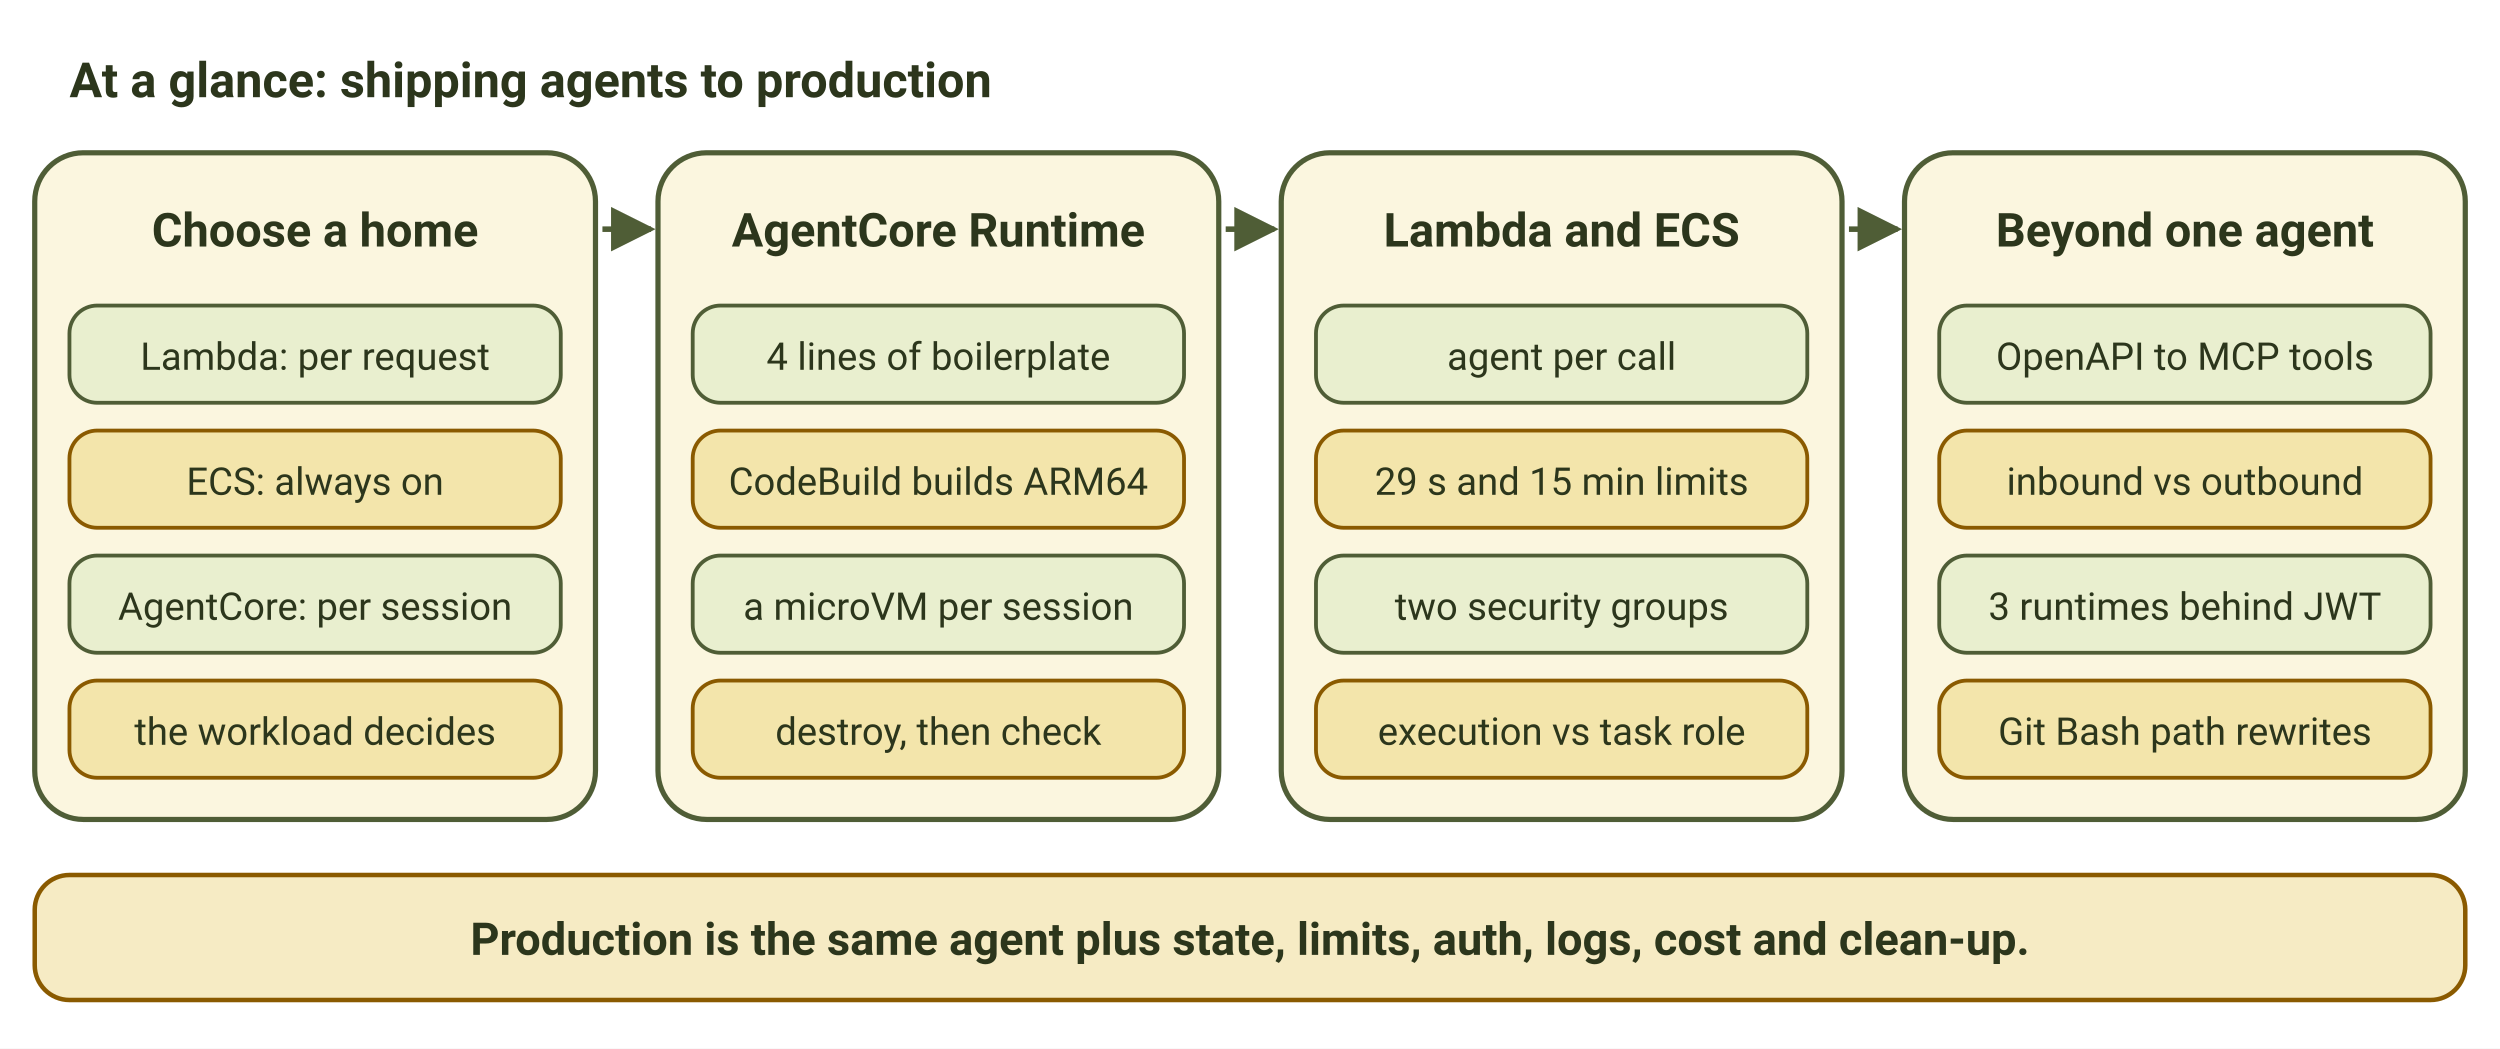
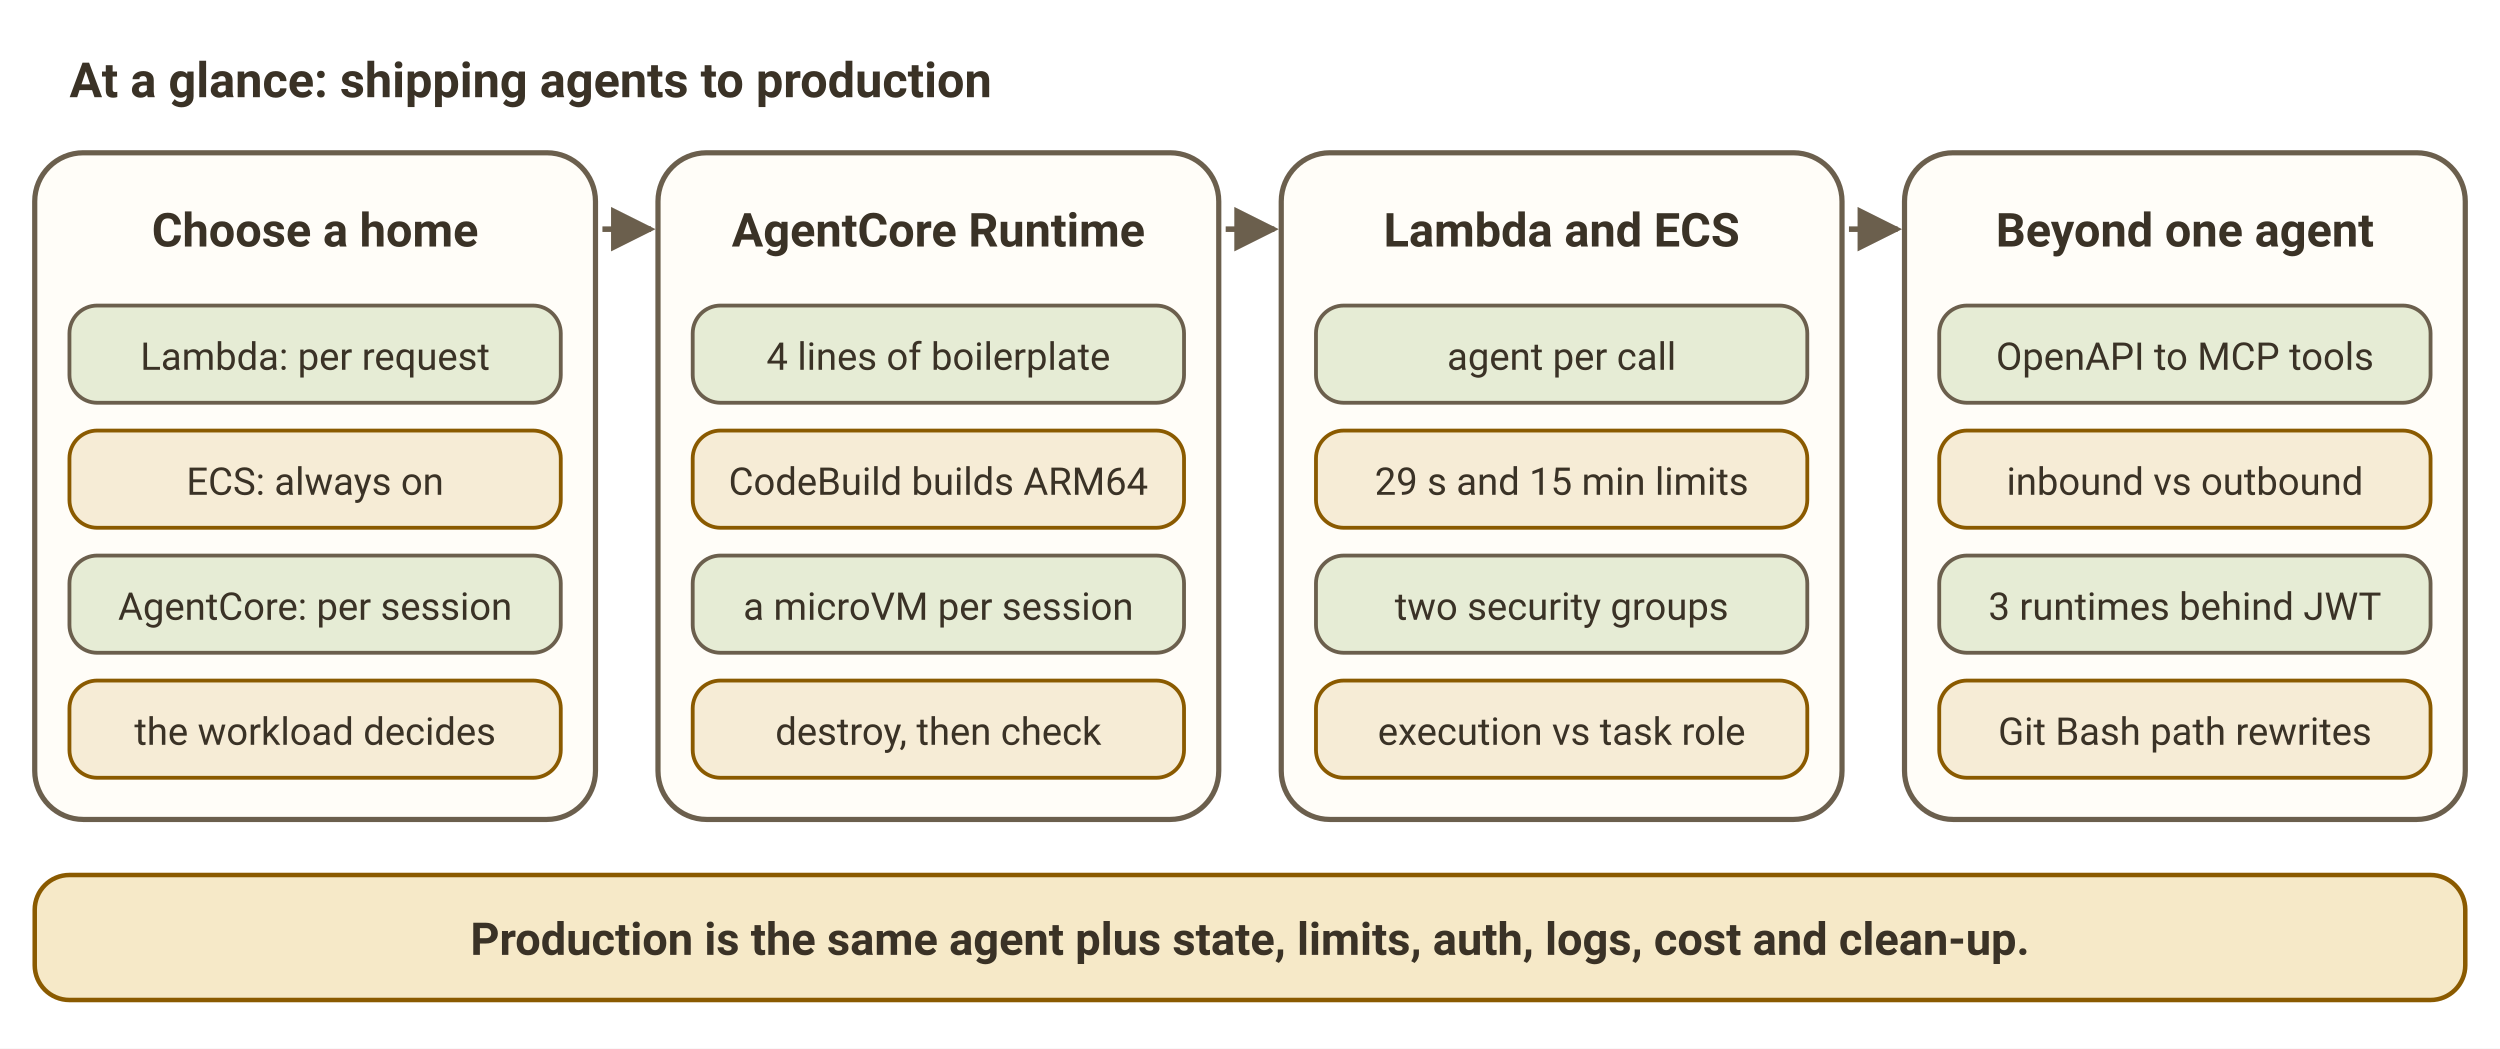
<svg xmlns="http://www.w3.org/2000/svg" viewBox="0 0 720 302" width="720" height="302" font-family="system-ui, -apple-system, 'Segoe UI', Roboto, Helvetica, Arial, sans-serif" role="img">
  <defs>
    <marker id="ah-4f5d36" viewBox="0 0 10 10" refX="9" refY="5" markerWidth="8" markerHeight="8" orient="auto-start-reverse">
-       <path d="M0 0 L10 5 L0 10 z" fill="#4f5d36" />
+       <path d="M0 0 L10 5 L0 10 z" fill="#6b5f4d" />
    </marker>
  </defs>
  <rect width="720" height="302" fill="#ffffff" />
-   <text x="20" y="28" font-size="14" font-weight="700" fill="#2c361c" text-anchor="start">At a glance: shipping agents to production</text>
-   <rect x="10" y="44" width="161.5" height="192" rx="14" fill="#fbf6df" stroke="#4f5d36" stroke-width="1.5" />
-   <text x="90.75" y="71" font-size="13.5" font-weight="700" fill="#2c361c" text-anchor="middle">Choose a home</text>
-   <rect x="20" y="88" width="141.5" height="28" rx="8" fill="#e9efcf" stroke="#4f5d36" stroke-width="1.1" />
-   <text x="90.75" y="106.5" font-size="11" font-weight="400" fill="#2c361c" text-anchor="middle">Lambda: per request</text>
-   <rect x="20" y="124" width="141.5" height="28" rx="8" fill="#f3e5ab" stroke="#8a5a00" stroke-width="1.1" />
-   <text x="90.75" y="142.5" font-size="11" font-weight="400" fill="#2c361c" text-anchor="middle">ECS: always on</text>
-   <rect x="20" y="160" width="141.5" height="28" rx="8" fill="#e9efcf" stroke="#4f5d36" stroke-width="1.1" />
-   <text x="90.75" y="178.5" font-size="11" font-weight="400" fill="#2c361c" text-anchor="middle">AgentCore: per session</text>
-   <rect x="20" y="196" width="141.5" height="28" rx="8" fill="#f3e5ab" stroke="#8a5a00" stroke-width="1.1" />
-   <text x="90.75" y="214.5" font-size="11" font-weight="400" fill="#2c361c" text-anchor="middle">the workload decides</text>
-   <line x1="173.5" y1="66" x2="187.5" y2="66" stroke="#4f5d36" stroke-width="1.6" marker-end="url(#ah-4f5d36)" />
-   <rect x="189.5" y="44" width="161.5" height="192" rx="14" fill="#fbf6df" stroke="#4f5d36" stroke-width="1.5" />
-   <text x="270.25" y="71" font-size="13.5" font-weight="700" fill="#2c361c" text-anchor="middle">AgentCore Runtime</text>
-   <rect x="199.5" y="88" width="141.5" height="28" rx="8" fill="#e9efcf" stroke="#4f5d36" stroke-width="1.1" />
-   <text x="270.25" y="106.5" font-size="11" font-weight="400" fill="#2c361c" text-anchor="middle">4 lines of boilerplate</text>
-   <rect x="199.5" y="124" width="141.5" height="28" rx="8" fill="#f3e5ab" stroke="#8a5a00" stroke-width="1.1" />
-   <text x="270.25" y="142.5" font-size="11" font-weight="400" fill="#2c361c" text-anchor="middle">CodeBuild builds ARM64</text>
-   <rect x="199.5" y="160" width="141.5" height="28" rx="8" fill="#e9efcf" stroke="#4f5d36" stroke-width="1.1" />
-   <text x="270.25" y="178.5" font-size="11" font-weight="400" fill="#2c361c" text-anchor="middle">a microVM per session</text>
-   <rect x="199.5" y="196" width="141.5" height="28" rx="8" fill="#f3e5ab" stroke="#8a5a00" stroke-width="1.1" />
-   <text x="270.25" y="214.5" font-size="11" font-weight="400" fill="#2c361c" text-anchor="middle">destroy, then check</text>
-   <line x1="353" y1="66" x2="367" y2="66" stroke="#4f5d36" stroke-width="1.6" marker-end="url(#ah-4f5d36)" />
-   <rect x="369" y="44" width="161.5" height="192" rx="14" fill="#fbf6df" stroke="#4f5d36" stroke-width="1.5" />
-   <text x="449.75" y="71" font-size="13.5" font-weight="700" fill="#2c361c" text-anchor="middle">Lambda and ECS</text>
-   <rect x="379" y="88" width="141.5" height="28" rx="8" fill="#e9efcf" stroke="#4f5d36" stroke-width="1.1" />
-   <text x="449.75" y="106.5" font-size="11" font-weight="400" fill="#2c361c" text-anchor="middle">agent per call</text>
-   <rect x="379" y="124" width="141.5" height="28" rx="8" fill="#f3e5ab" stroke="#8a5a00" stroke-width="1.1" />
-   <text x="449.75" y="142.5" font-size="11" font-weight="400" fill="#2c361c" text-anchor="middle">29 s and 15 min limits</text>
-   <rect x="379" y="160" width="141.5" height="28" rx="8" fill="#e9efcf" stroke="#4f5d36" stroke-width="1.1" />
-   <text x="449.75" y="178.5" font-size="11" font-weight="400" fill="#2c361c" text-anchor="middle">two security groups</text>
-   <rect x="379" y="196" width="141.5" height="28" rx="8" fill="#f3e5ab" stroke="#8a5a00" stroke-width="1.1" />
-   <text x="449.75" y="214.5" font-size="11" font-weight="400" fill="#2c361c" text-anchor="middle">execution vs task role</text>
-   <line x1="532.5" y1="66" x2="546.5" y2="66" stroke="#4f5d36" stroke-width="1.6" marker-end="url(#ah-4f5d36)" />
-   <rect x="548.5" y="44" width="161.5" height="192" rx="14" fill="#fbf6df" stroke="#4f5d36" stroke-width="1.5" />
-   <text x="629.25" y="71" font-size="13.5" font-weight="700" fill="#2c361c" text-anchor="middle">Beyond one agent</text>
-   <rect x="558.5" y="88" width="141.5" height="28" rx="8" fill="#e9efcf" stroke="#4f5d36" stroke-width="1.1" />
-   <text x="629.25" y="106.5" font-size="11" font-weight="400" fill="#2c361c" text-anchor="middle">OpenAPI to MCP tools</text>
-   <rect x="558.5" y="124" width="141.5" height="28" rx="8" fill="#f3e5ab" stroke="#8a5a00" stroke-width="1.1" />
-   <text x="629.25" y="142.5" font-size="11" font-weight="400" fill="#2c361c" text-anchor="middle">inbound vs outbound</text>
-   <rect x="558.5" y="160" width="141.5" height="28" rx="8" fill="#e9efcf" stroke="#4f5d36" stroke-width="1.1" />
-   <text x="629.25" y="178.5" font-size="11" font-weight="400" fill="#2c361c" text-anchor="middle">3 runtimes behind JWT</text>
-   <rect x="558.5" y="196" width="141.5" height="28" rx="8" fill="#f3e5ab" stroke="#8a5a00" stroke-width="1.1" />
-   <text x="629.25" y="214.5" font-size="11" font-weight="400" fill="#2c361c" text-anchor="middle">Git Bash path rewrites</text>
-   <rect x="10" y="252" width="700" height="36" rx="10" fill="#f6ebc4" stroke="#8a5a00" stroke-width="1.3" />
-   <text x="360" y="275" font-size="13" font-weight="700" fill="#2c361c" text-anchor="middle">Production is the same agent plus state, limits, auth, logs, cost and clean-up.</text>
+   <text x="20" y="28" font-size="14" font-weight="700" fill="#3a3226" text-anchor="start">At a glance: shipping agents to production</text>
+   <rect x="10" y="44" width="161.5" height="192" rx="14" fill="#fffdf8" stroke="#6b5f4d" stroke-width="1.5" />
+   <text x="90.75" y="71" font-size="13.5" font-weight="700" fill="#3a3226" text-anchor="middle">Choose a home</text>
+   <rect x="20" y="88" width="141.5" height="28" rx="8" fill="#e6ecd5" stroke="#6b5f4d" stroke-width="1.1" />
+   <text x="90.75" y="106.5" font-size="11" font-weight="400" fill="#3a3226" text-anchor="middle">Lambda: per request</text>
+   <rect x="20" y="124" width="141.5" height="28" rx="8" fill="#f6ecd6" stroke="#8a5a00" stroke-width="1.1" />
+   <text x="90.75" y="142.5" font-size="11" font-weight="400" fill="#3a3226" text-anchor="middle">ECS: always on</text>
+   <rect x="20" y="160" width="141.5" height="28" rx="8" fill="#e6ecd5" stroke="#6b5f4d" stroke-width="1.1" />
+   <text x="90.75" y="178.5" font-size="11" font-weight="400" fill="#3a3226" text-anchor="middle">AgentCore: per session</text>
+   <rect x="20" y="196" width="141.5" height="28" rx="8" fill="#f6ecd6" stroke="#8a5a00" stroke-width="1.1" />
+   <text x="90.75" y="214.5" font-size="11" font-weight="400" fill="#3a3226" text-anchor="middle">the workload decides</text>
+   <line x1="173.5" y1="66" x2="187.5" y2="66" stroke="#6b5f4d" stroke-width="1.6" marker-end="url(#ah-4f5d36)" />
+   <rect x="189.5" y="44" width="161.5" height="192" rx="14" fill="#fffdf8" stroke="#6b5f4d" stroke-width="1.5" />
+   <text x="270.25" y="71" font-size="13.5" font-weight="700" fill="#3a3226" text-anchor="middle">AgentCore Runtime</text>
+   <rect x="199.5" y="88" width="141.5" height="28" rx="8" fill="#e6ecd5" stroke="#6b5f4d" stroke-width="1.1" />
+   <text x="270.25" y="106.5" font-size="11" font-weight="400" fill="#3a3226" text-anchor="middle">4 lines of boilerplate</text>
+   <rect x="199.5" y="124" width="141.5" height="28" rx="8" fill="#f6ecd6" stroke="#8a5a00" stroke-width="1.1" />
+   <text x="270.25" y="142.5" font-size="11" font-weight="400" fill="#3a3226" text-anchor="middle">CodeBuild builds ARM64</text>
+   <rect x="199.5" y="160" width="141.5" height="28" rx="8" fill="#e6ecd5" stroke="#6b5f4d" stroke-width="1.1" />
+   <text x="270.25" y="178.5" font-size="11" font-weight="400" fill="#3a3226" text-anchor="middle">a microVM per session</text>
+   <rect x="199.5" y="196" width="141.5" height="28" rx="8" fill="#f6ecd6" stroke="#8a5a00" stroke-width="1.1" />
+   <text x="270.25" y="214.5" font-size="11" font-weight="400" fill="#3a3226" text-anchor="middle">destroy, then check</text>
+   <line x1="353" y1="66" x2="367" y2="66" stroke="#6b5f4d" stroke-width="1.6" marker-end="url(#ah-4f5d36)" />
+   <rect x="369" y="44" width="161.5" height="192" rx="14" fill="#fffdf8" stroke="#6b5f4d" stroke-width="1.5" />
+   <text x="449.75" y="71" font-size="13.5" font-weight="700" fill="#3a3226" text-anchor="middle">Lambda and ECS</text>
+   <rect x="379" y="88" width="141.5" height="28" rx="8" fill="#e6ecd5" stroke="#6b5f4d" stroke-width="1.1" />
+   <text x="449.75" y="106.5" font-size="11" font-weight="400" fill="#3a3226" text-anchor="middle">agent per call</text>
+   <rect x="379" y="124" width="141.5" height="28" rx="8" fill="#f6ecd6" stroke="#8a5a00" stroke-width="1.1" />
+   <text x="449.75" y="142.5" font-size="11" font-weight="400" fill="#3a3226" text-anchor="middle">29 s and 15 min limits</text>
+   <rect x="379" y="160" width="141.5" height="28" rx="8" fill="#e6ecd5" stroke="#6b5f4d" stroke-width="1.1" />
+   <text x="449.75" y="178.5" font-size="11" font-weight="400" fill="#3a3226" text-anchor="middle">two security groups</text>
+   <rect x="379" y="196" width="141.5" height="28" rx="8" fill="#f6ecd6" stroke="#8a5a00" stroke-width="1.1" />
+   <text x="449.75" y="214.5" font-size="11" font-weight="400" fill="#3a3226" text-anchor="middle">execution vs task role</text>
+   <line x1="532.5" y1="66" x2="546.5" y2="66" stroke="#6b5f4d" stroke-width="1.6" marker-end="url(#ah-4f5d36)" />
+   <rect x="548.5" y="44" width="161.5" height="192" rx="14" fill="#fffdf8" stroke="#6b5f4d" stroke-width="1.5" />
+   <text x="629.25" y="71" font-size="13.5" font-weight="700" fill="#3a3226" text-anchor="middle">Beyond one agent</text>
+   <rect x="558.5" y="88" width="141.5" height="28" rx="8" fill="#e6ecd5" stroke="#6b5f4d" stroke-width="1.1" />
+   <text x="629.25" y="106.5" font-size="11" font-weight="400" fill="#3a3226" text-anchor="middle">OpenAPI to MCP tools</text>
+   <rect x="558.5" y="124" width="141.5" height="28" rx="8" fill="#f6ecd6" stroke="#8a5a00" stroke-width="1.1" />
+   <text x="629.25" y="142.5" font-size="11" font-weight="400" fill="#3a3226" text-anchor="middle">inbound vs outbound</text>
+   <rect x="558.5" y="160" width="141.5" height="28" rx="8" fill="#e6ecd5" stroke="#6b5f4d" stroke-width="1.1" />
+   <text x="629.25" y="178.5" font-size="11" font-weight="400" fill="#3a3226" text-anchor="middle">3 runtimes behind JWT</text>
+   <rect x="558.5" y="196" width="141.5" height="28" rx="8" fill="#f6ecd6" stroke="#8a5a00" stroke-width="1.1" />
+   <text x="629.25" y="214.5" font-size="11" font-weight="400" fill="#3a3226" text-anchor="middle">Git Bash path rewrites</text>
+   <rect x="10" y="252" width="700" height="36" rx="10" fill="#f6e9c8" stroke="#8a5a00" stroke-width="1.3" />
+   <text x="360" y="275" font-size="13" font-weight="700" fill="#3a3226" text-anchor="middle">Production is the same agent plus state, limits, auth, logs, cost and clean-up.</text>
</svg>
